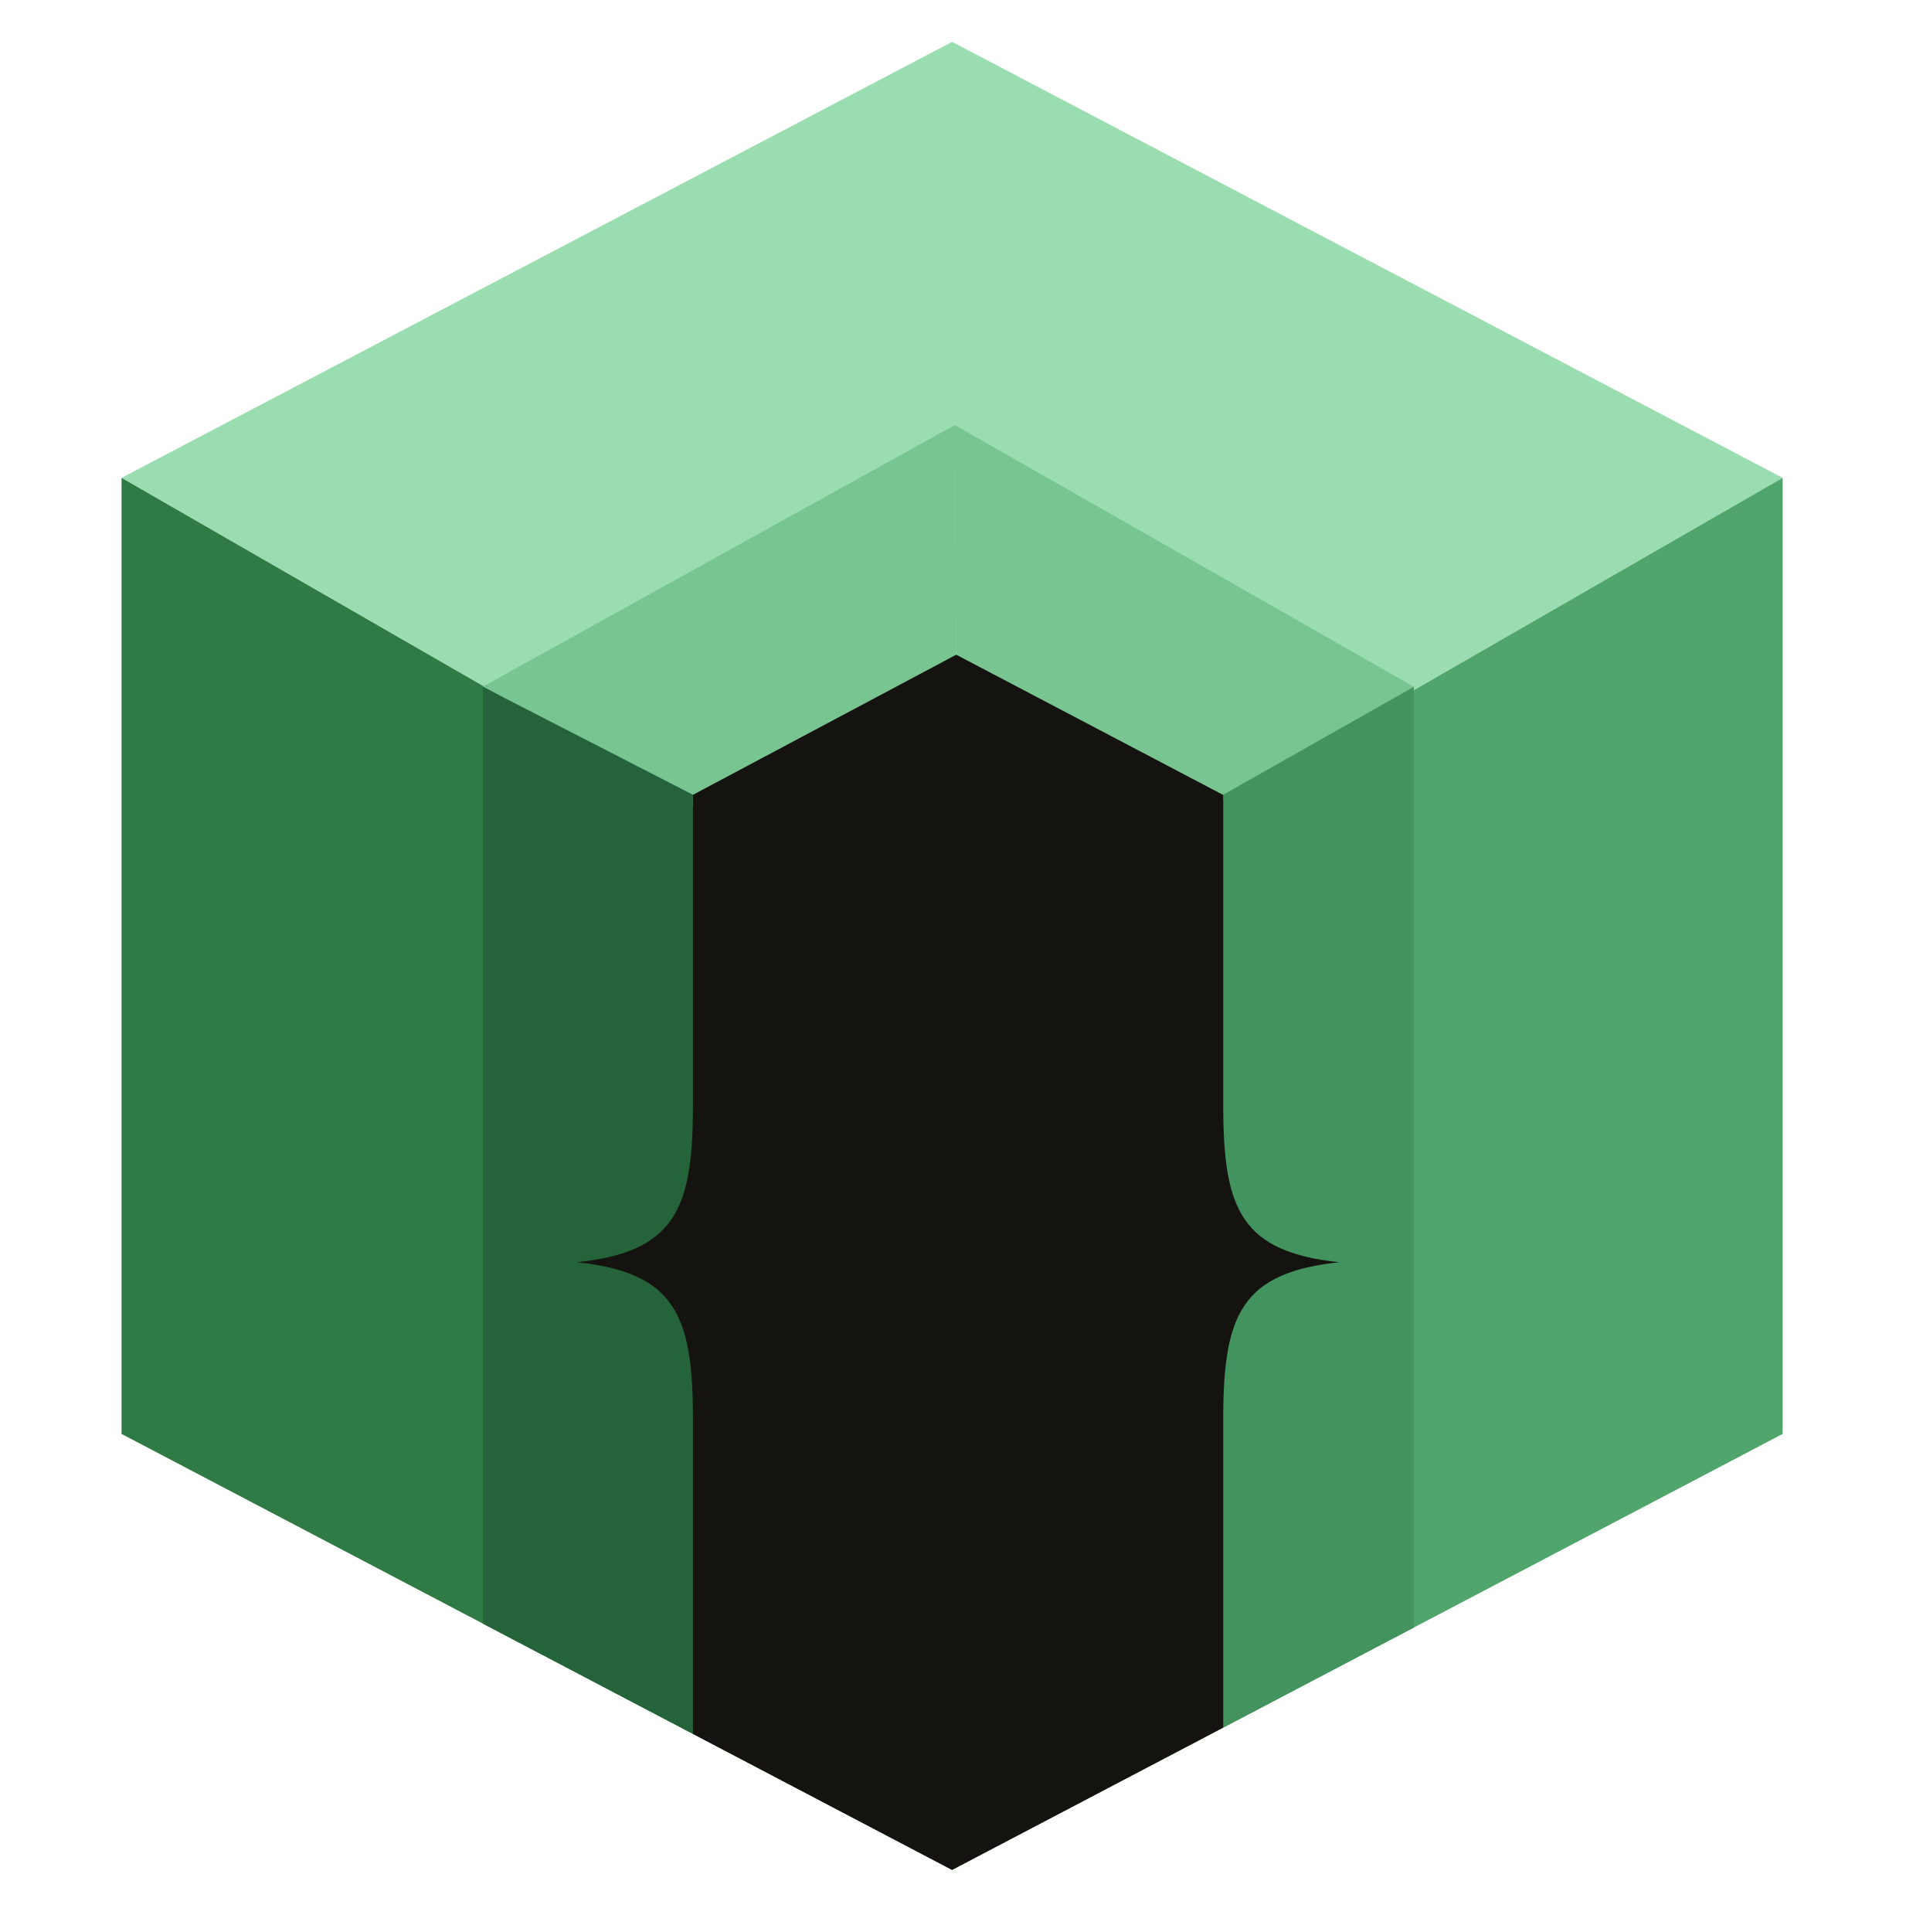
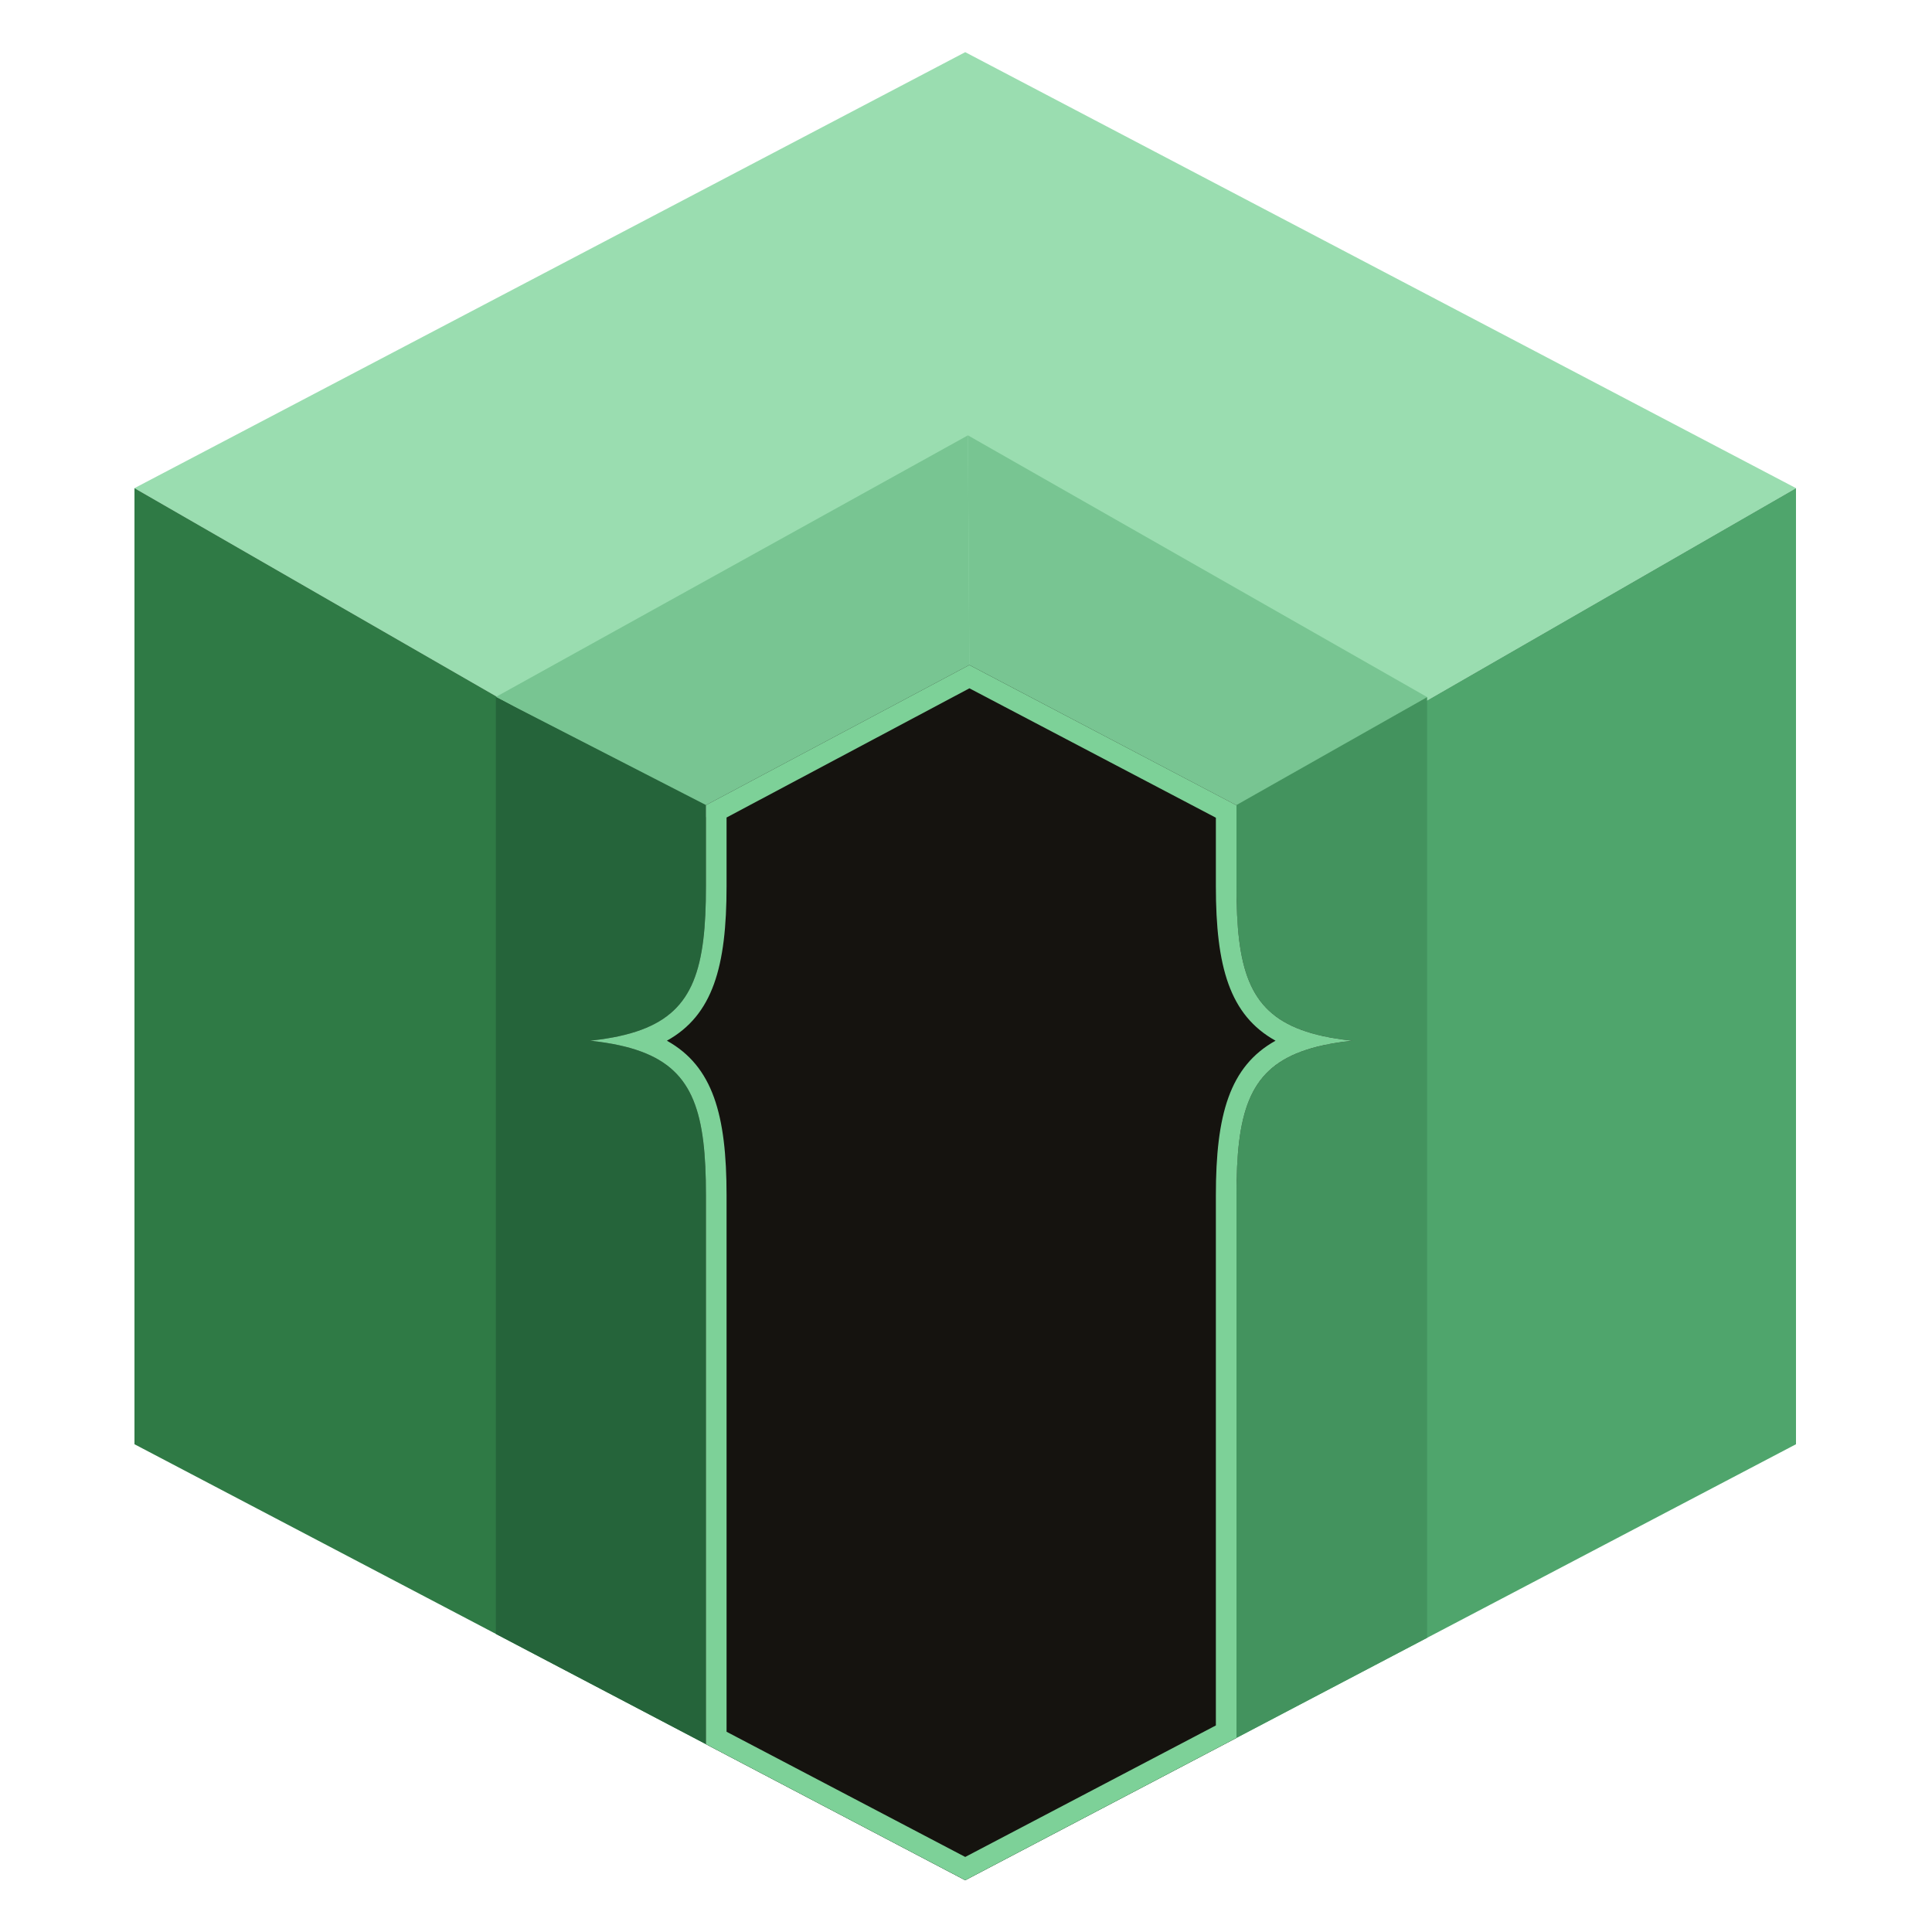
- <svg xmlns="http://www.w3.org/2000/svg" width="148" height="150" viewBox="0 0 148 150" fill="none">
+ <svg xmlns="http://www.w3.org/2000/svg" width="150" height="150" viewBox="0 0 150 150" fill="none">
  <g>
    <g>
-       <path transform="matrix(1 0 0 1 9.44 3.25)" d="M64.5 0L129 33.85L64.5 70.97L0 33.85L64.5 0Z" fill="#9ADDB0" />
-     </g>
-     <g>
-       <path transform="matrix(1 0 0 1 9.44 37.1)" d="M0 0L64.5 37.12L64.5 108.08L0 74.23L0 0Z" fill="#2F7A45" />
-     </g>
-     <g>
-       <path transform="matrix(1 0 0 1 73.94 37.1)" d="M64.5 0L64.5 74.23L0 108.08L0 37.12L64.5 0Z" fill="#4FA56C" />
-     </g>
-     <g>
-       <path transform="matrix(1 0 0 1 37.5 33)" d="M36.65 0L0 20.31L16.31 28.71L36.76 17.83L36.65 0Z" fill="#78C592" />
-     </g>
-     <g>
-       <path transform="matrix(1 0 0 1 74.15 33)" d="M35.65 20.32L0 0L0.11 17.85L20.86 28.72L35.65 20.32Z" fill="#78C592" />
-     </g>
-     <g>
-       <path transform="matrix(1 0 0 1 37.5 53.32)" d="M0 0L16.31 8.38L16.31 81.3L0 72.74L0 0Z" fill="#25643A" />
-     </g>
-     <g>
-       <path transform="matrix(1 0 0 1 95 53.32)" d="M14.8 0L0 8.38L0 80.81L14.8 73.04L14.8 0Z" fill="#43935E" />
-     </g>
-     <g>
-       <path transform="matrix(1 0 0 1 44.81 50.83)" d="M29.45 0L50.19 10.89L50.19 35.17C50.19 43.17 51.69 46.37 59.19 47.17C51.69 47.97 50.19 51.17 50.19 59.17L50.19 83.3L29.13 94.35L9 83.79L9 59.17C9 51.17 7.5 47.97 0 47.17C7.5 46.37 9 43.17 9 35.17L9 10.88L29.45 0Z" fill="#15130F" />
+       <g clip-path="url(#clip1)">
+         <path transform="matrix(1 0 0 1 10.44 4.05)" d="M64.5 0L129 33.85L64.5 70.97L0 33.85L64.5 0Z" fill="#9ADDB0" />
+       </g>
+       <g clip-path="url(#clip1)">
+         <path transform="matrix(1 0 0 1 10.44 37.9)" d="M0 0L64.5 37.12L64.5 108.08L0 74.23L0 0Z" fill="#2F7A45" />
+       </g>
+       <g clip-path="url(#clip1)">
+         <path transform="matrix(1 0 0 1 74.94 37.9)" d="M64.5 0L64.5 74.23L0 108.08L0 37.12L64.5 0Z" fill="#4FA56C" />
+       </g>
+       <g clip-path="url(#clip1)">
+         <path transform="matrix(1 0 0 1 38.5 33.8)" d="M36.65 0L0 20.31L16.31 28.71L36.76 17.83L36.65 0Z" fill="#78C592" />
+       </g>
+       <g clip-path="url(#clip1)">
+         <path transform="matrix(1 0 0 1 75.15 33.8)" d="M35.65 20.32L0 0L0.11 17.85L20.86 28.72L35.65 20.32Z" fill="#78C592" />
+       </g>
+       <g clip-path="url(#clip1)">
+         <path transform="matrix(1 0 0 1 38.5 54.12)" d="M0 0L16.31 8.38L16.31 81.3L0 72.74L0 0Z" fill="#25643A" />
+       </g>
+       <g clip-path="url(#clip1)">
+         <path transform="matrix(1 0 0 1 96 54.12)" d="M14.8 0L0 8.38L0 80.81L14.8 73.04L14.8 0Z" fill="#43935E" />
+       </g>
+       <g clip-path="url(#clip1)">
+         <path transform="matrix(1 0 0 1 45.81 51.63)" d="M29.45 0L50.19 10.89L50.19 17.17C50.19 25.17 51.69 28.37 59.19 29.17C51.69 29.97 50.19 33.17 50.19 41.17L50.19 83.3L29.13 94.35L9 83.79L9 41.17C9 33.17 7.5 29.97 0 29.17C7.5 28.37 9 25.17 9 17.17L9 10.88L29.45 0Z" fill="#15130F" />
+         <path transform="matrix(1 0 0 1 45.81 51.63)" d="M9 10.88L29.45 0L50.19 10.89L50.19 17.17C50.19 23.49 51.126 26.814 55.217 28.326L55.217 28.326C56.265 28.714 57.52 28.982 59.02 29.151L59.02 29.151C59.077 29.158 59.133 29.164 59.19 29.17C59.133 29.176 59.077 29.182 59.02 29.189C57.52 29.358 56.265 29.626 55.217 30.014C51.126 31.526 50.19 34.85 50.19 41.17L50.19 83.3L29.13 94.35L9 83.79L9 41.17C9 34.85 8.064 31.526 3.973 30.014C2.925 29.626 1.67 29.358 0.17 29.189C0.113 29.182 0.057 29.176 0 29.17C0.057 29.164 0.113 29.158 0.17 29.151C1.67 28.982 2.925 28.714 3.973 28.326C8.064 26.814 9 23.49 9 17.17L9 10.88ZM29.455 1.81L10.6 11.841L10.6 17.17C10.6 23.414 9.538 27.186 5.967 29.17C9.538 31.154 10.6 34.926 10.6 41.17L10.6 82.823L29.13 92.543L29.13 92.543L48.59 82.333L48.59 82.333L48.59 41.17C48.59 34.926 49.652 31.154 53.223 29.17C49.652 27.186 48.59 23.414 48.59 17.17L48.59 11.857L48.59 11.857L29.455 1.81Z" fill="#7DD198" fill-rule="evenodd" />
+       </g>
    </g>
  </g>
+   <defs>
+     <clipPath id="clip1">
+       <path d="M0 0L150 0L150 150L0 150Z" />
+     </clipPath>
+   </defs>
</svg>
